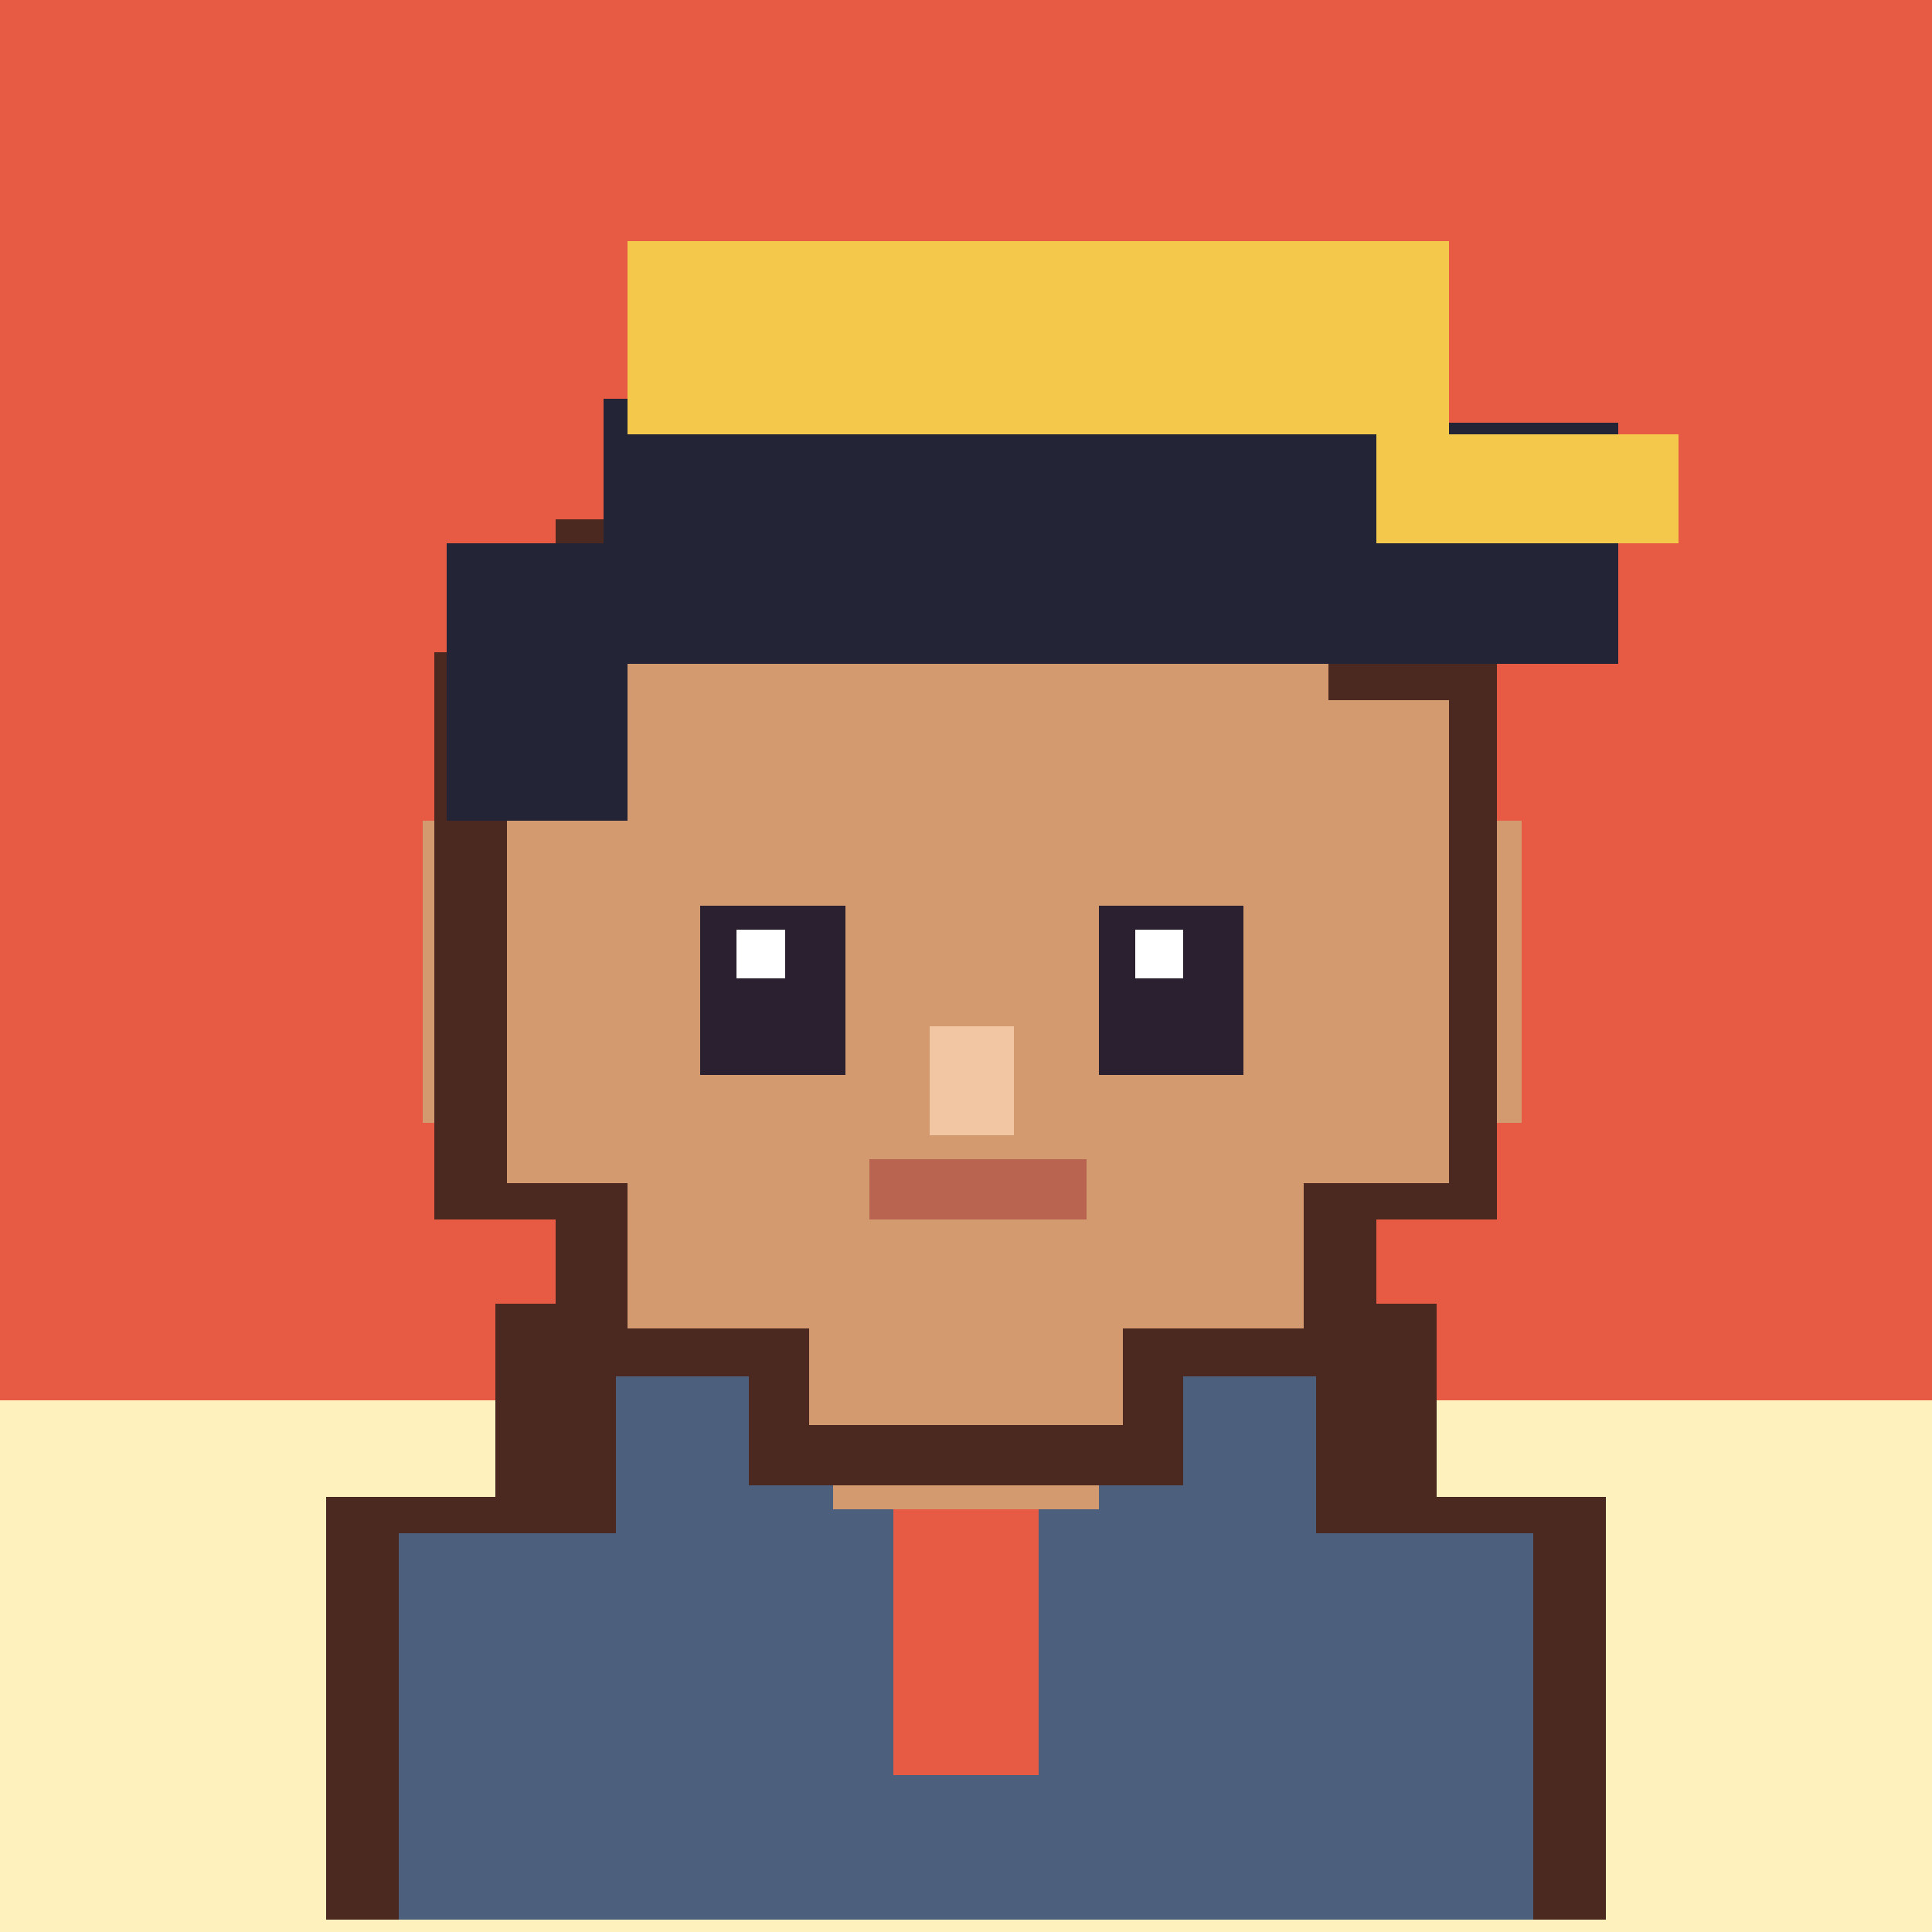
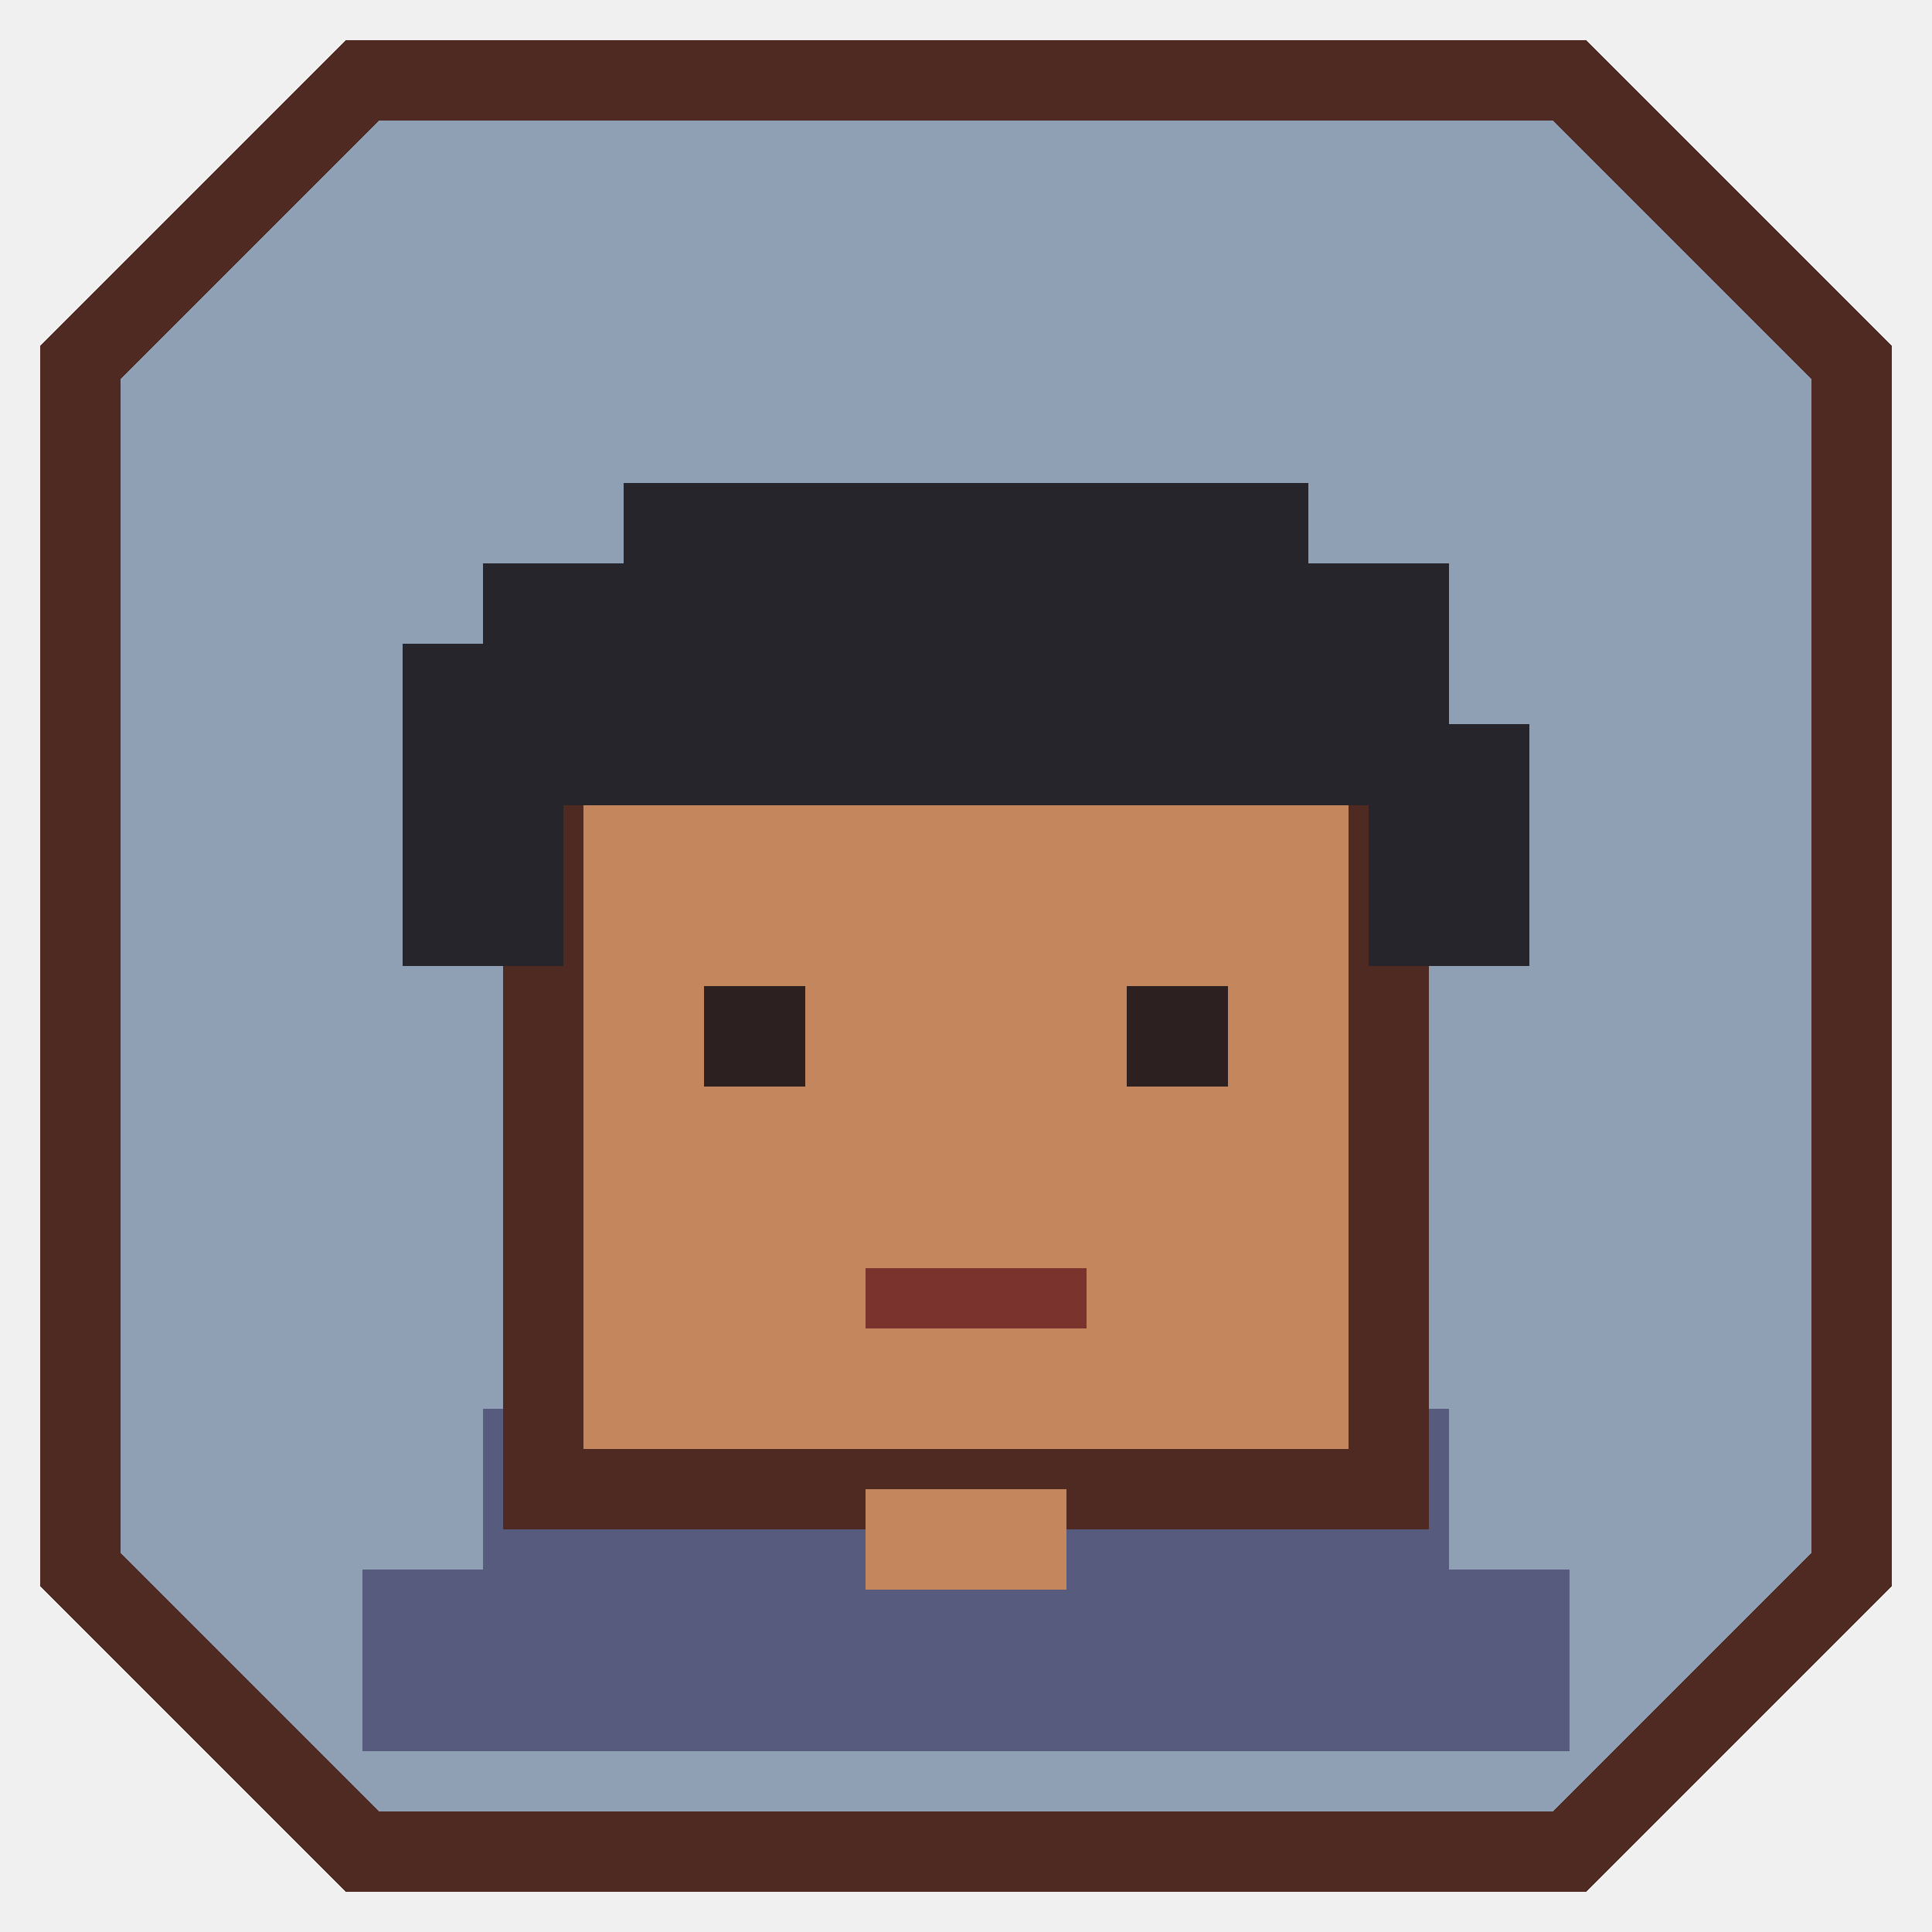
- <svg xmlns="http://www.w3.org/2000/svg" viewBox="0 0 160 160" shape-rendering="crispEdges">
-   <path fill="#e75b45" d="M0 0h160v160H0z" />
-   <path fill="#fff1bd" d="M0 116h160v44H0z" />
-   <path fill="#4b2921" d="M27 159v-35h14v-16h78v16h14v35z" />
-   <path fill="#4c607d" d="M33 159v-32h18v-14h58v14h18v32z" />
-   <path fill="#e75b45" d="M74 113h12v34H74z" />
-   <path fill="#d49a6f" d="M69 103h22v22H69zM35 68h17v25H35zm73 0h18v25h-18z" />
-   <path fill="#4b2921" d="M46 43h68v11h10v47h-10v13H98v9H62v-9H46v-13H36V54h10z" />
-   <path fill="#d49a6f" d="M50 48h60v10h10v40h-12v12H93v8H67v-8H52V98H42V58h8z" />
-   <path fill="#232435" d="M37 68V45h13V33h19V27h51v8h14v20H52v13z" />
-   <path fill="#f3c84b" d="M52 20h68v16H52zm62 16h25v9h-25z" />
-   <path fill="#2a2030" d="M58 75h12v14H58zm33 0h12v14H91z" />
-   <path fill="#fff" d="M61 77h4v4h-4zm33 0h4v4h-4z" />
-   <path fill="#b86451" d="M72 96h18v5H72z" />
-   <path fill="#f3c6a3" d="M77 85h7v9h-7z" />
+ <svg xmlns="http://www.w3.org/2000/svg" viewBox="0 0 96 96" shape-rendering="crispEdges">
+   <path fill="#8F9FB4" stroke="#4F2A22" stroke-width="4" d="M18 4h60l14 14v60L78 92H18L4 78V18z" />
+   <rect x="24" y="70" width="48" height="17" fill="#575B7E" />
+   <rect x="18" y="78" width="60" height="9" fill="#575B7E" />
+   <rect x="27" y="36" width="42" height="38" fill="#C4865C" stroke="#4F2A22" stroke-width="4" />
+   <path fill="#25252B" d="M24 28h48v8H76v12h-8V40H28v8h-8V32h4z" />
+   <rect x="31" y="24" width="34" height="8" fill="#25252B" />
+   <rect x="35" y="49" width="5" height="5" fill="#2D2020" />
+   <rect x="56" y="49" width="5" height="5" fill="#2D2020" />
+   <rect x="43" y="63" width="11" height="3" fill="#7A332D" />
+   <rect x="43" y="74" width="10" height="5" fill="#C4865C" />
</svg>
